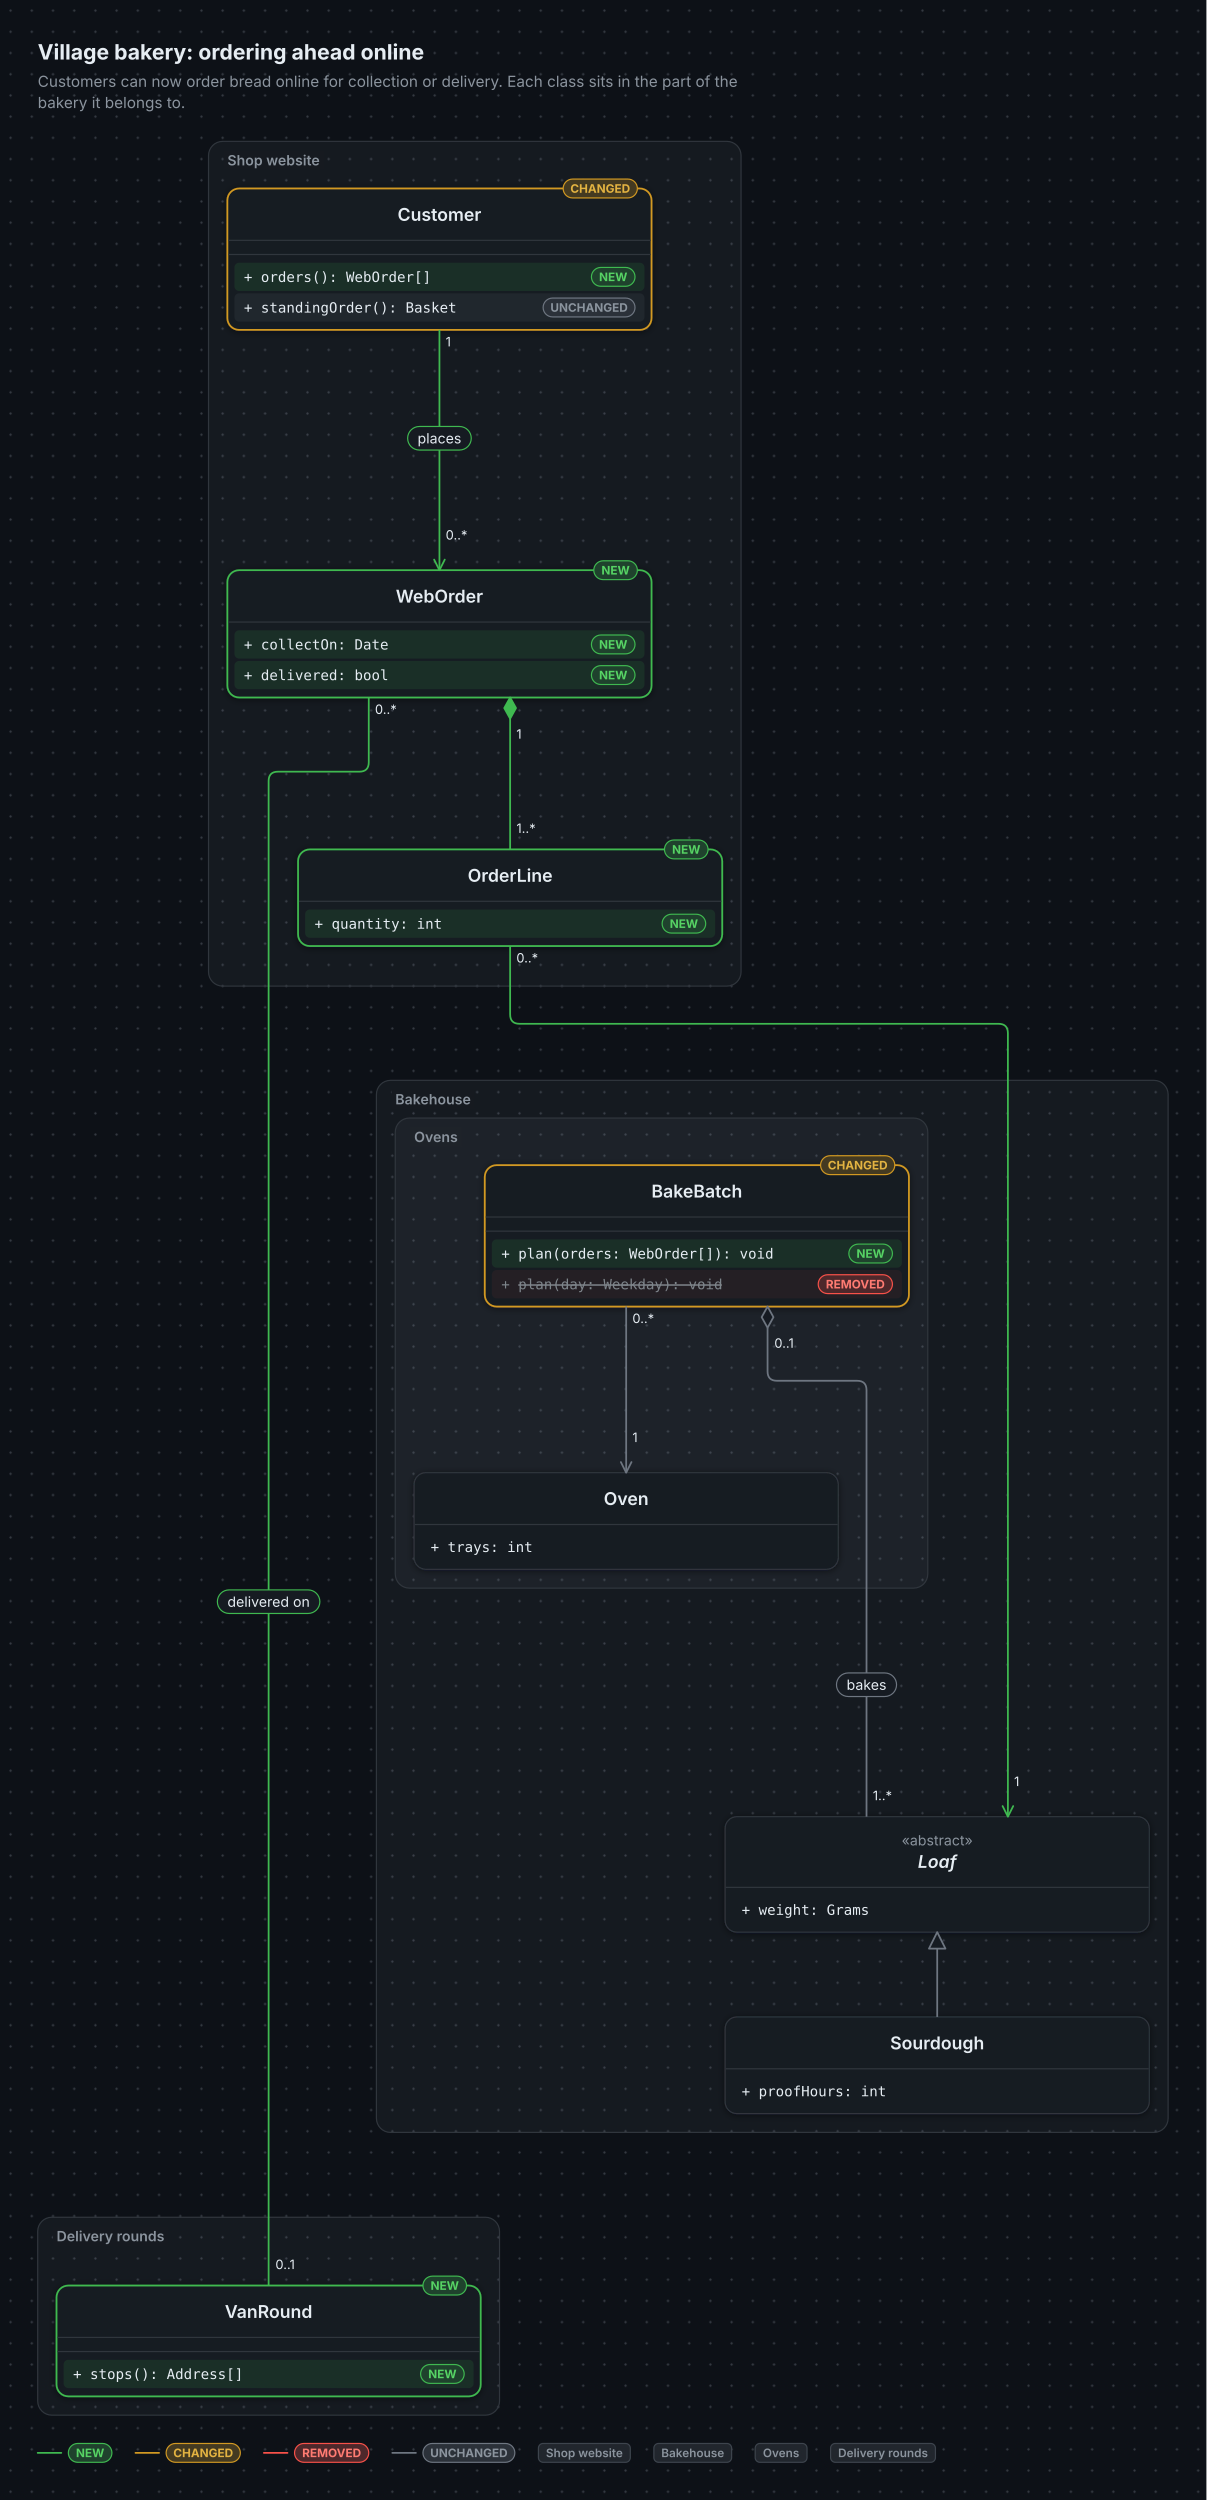
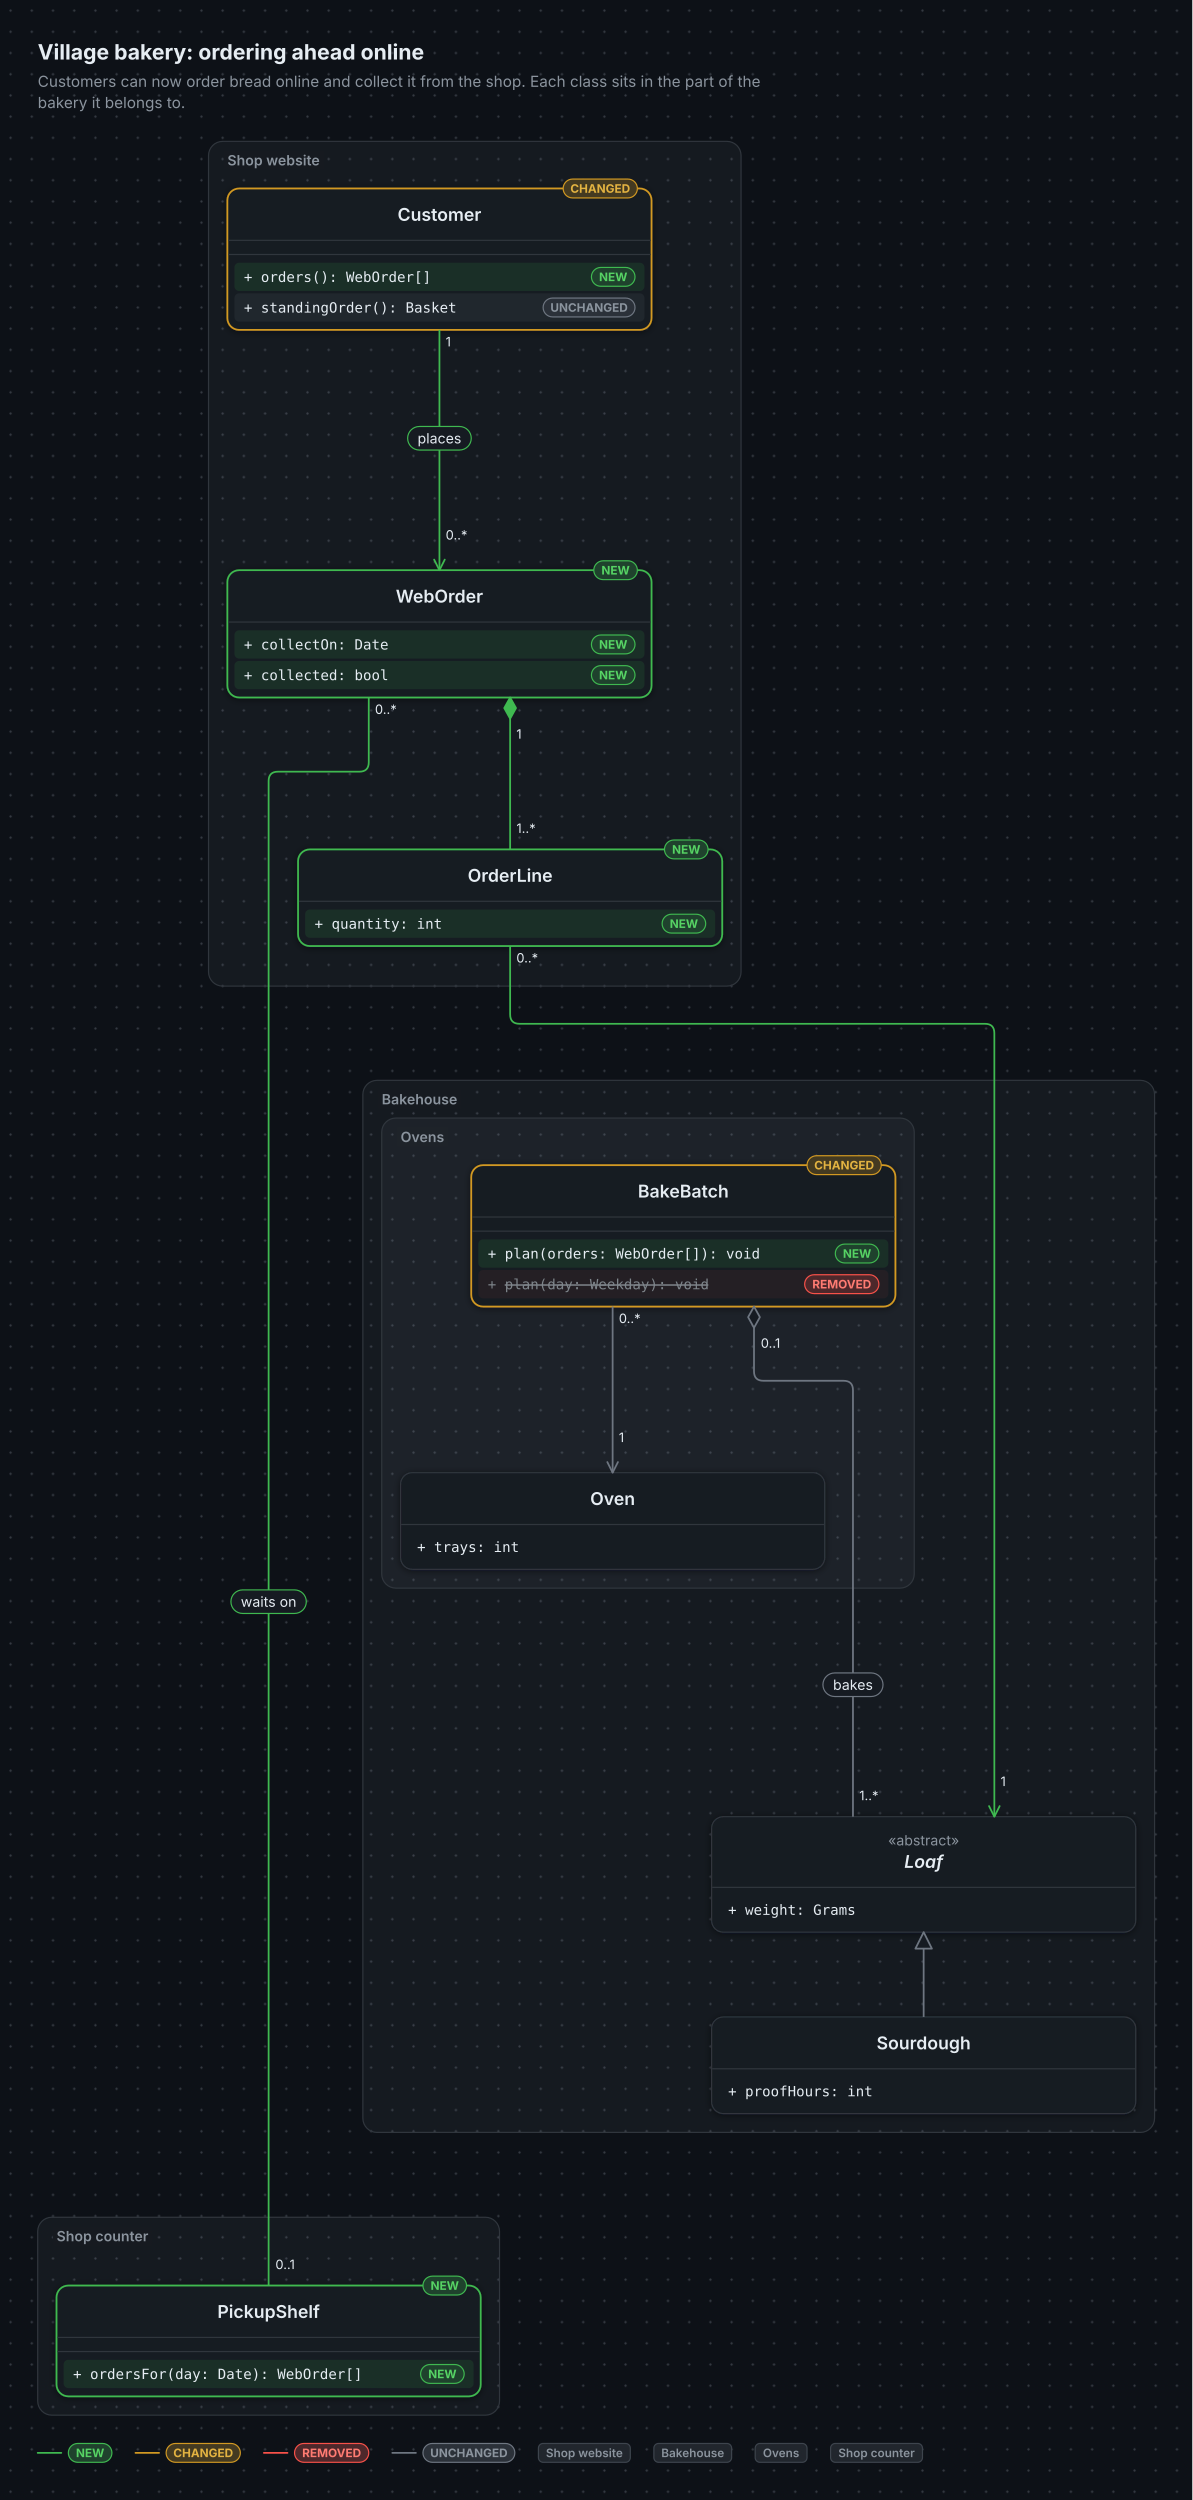
- <svg xmlns="http://www.w3.org/2000/svg" width="1024" height="2122" viewBox="0 0 1024 2122">
+ <svg xmlns="http://www.w3.org/2000/svg" width="1012" height="2122" viewBox="0 0 1012 2122">
  <defs>
    <pattern id="structa-grid-dark" width="18" height="18" patternUnits="userSpaceOnUse">
      <circle cx="9" cy="9" r="1" fill="#6e7681" fill-opacity="0.4" />
    </pattern>
    <filter id="structa-shadow-dark" x="-20%" y="-30%" width="140%" height="170%">
      <feDropShadow dx="0" dy="1" stdDeviation="3" flood-color="#010409" flood-opacity="0.5" />
    </filter>
  </defs>
-   <rect width="1024" height="2122" fill="#0d1117" />
-   <rect width="1024" height="2122" fill="url(#structa-grid-dark)" />
+   <rect width="1012" height="2122" fill="#0d1117" />
+   <rect width="1012" height="2122" fill="url(#structa-grid-dark)" />
  <g class="title">
    <text x="32" y="50.55" font-family="Structa Inter, Inter, sans-serif" font-size="18" font-weight="700" fill="#e6edf3">Village bakery: ordering ahead online</text>
  </g>
  <g class="description">
-     <text x="32" y="73.73" font-family="Structa Inter, Inter, sans-serif" font-size="13" font-weight="400" fill="#8b949e">Customers can now order bread online for collection or delivery. Each class sits in the part of the</text>
+     <text x="32" y="73.73" font-family="Structa Inter, Inter, sans-serif" font-size="13" font-weight="400" fill="#8b949e">Customers can now order bread online and collect it from the shop. Each class sits in the part of the</text>
    <text x="32" y="91.73" font-family="Structa Inter, Inter, sans-serif" font-size="13" font-weight="400" fill="#8b949e">bakery it belongs to.</text>
  </g>
  <g class="area" data-area="shop">
    <rect class="area-box" x="177" y="120" width="452" height="717" rx="12" fill="#8b949e" fill-opacity="0.07" stroke="#30363d" stroke-width="1" />
  </g>
  <g class="area" data-area="bakehouse">
-     <rect class="area-box" x="319.5" y="917" width="672" height="893" rx="12" fill="#8b949e" fill-opacity="0.07" stroke="#30363d" stroke-width="1" />
+     <rect class="area-box" x="308" y="917" width="672" height="893" rx="12" fill="#8b949e" fill-opacity="0.07" stroke="#30363d" stroke-width="1" />
  </g>
  <g class="area" data-area="ovens" data-parent="bakehouse">
-     <rect class="area-box" x="335.5" y="949" width="452" height="399" rx="12" fill="#8b949e" fill-opacity="0.07" stroke="#30363d" stroke-width="1" />
-   </g>
-   <g class="area" data-area="rounds">
+     <rect class="area-box" x="324" y="949" width="452" height="399" rx="12" fill="#8b949e" fill-opacity="0.07" stroke="#30363d" stroke-width="1" />
+   </g>
+   <g class="area" data-area="counter">
    <rect class="area-box" x="32" y="1882" width="392" height="168" rx="12" fill="#8b949e" fill-opacity="0.07" stroke="#30363d" stroke-width="1" />
  </g>
  <g class="card" data-id="customer" data-kind="class" data-status="changed" data-area="shop">
    <rect class="outline" x="193" y="160" width="360" height="120" rx="10" fill="#161b22" stroke="#d29922" stroke-width="1.5" filter="url(#structa-shadow-dark)" />
    <line class="divider" x1="193.75" y1="204" x2="552.25" y2="204" stroke="#30363d" stroke-width="1" />
    <line class="divider" x1="193.75" y1="216" x2="552.25" y2="216" stroke="#30363d" stroke-width="1" />
    <text x="373" y="187.46" font-family="Structa Inter, Inter, sans-serif" font-size="15" font-weight="600" fill="#e6edf3" text-anchor="middle">Customer</text>
    <g class="row" data-id="methods[0]" data-kind="method" data-status="new">
      <rect x="199" y="223" width="348" height="24" rx="4" fill="#3fb950" fill-opacity="0.12" />
      <g class="symbol">
        <text x="207" y="239.32" font-family="Structa JetBrains Mono, JetBrains Mono, monospace" font-size="12" font-weight="400" fill="#e6edf3">+</text>
      </g>
      <text x="221.4" y="239.32" font-family="Structa JetBrains Mono, JetBrains Mono, monospace" font-size="12" font-weight="400" fill="#e6edf3">orders(): WebOrder[]</text>
      <g class="badge">
        <rect x="502" y="227" width="37" height="16" rx="8" fill="#161b22" />
        <rect x="502" y="227" width="37" height="16" rx="8" fill="#3fb950" fill-opacity="0.25" stroke="#3fb950" stroke-width="1" />
        <text x="520.5" y="238.64" font-family="Structa Inter, Inter, sans-serif" font-size="10" font-weight="700" fill="#56d364" text-anchor="middle">NEW</text>
      </g>
    </g>
    <g class="row" data-id="methods[1]" data-kind="method" data-status="unchanged">
      <rect x="199" y="249" width="348" height="24" rx="4" fill="#6e7681" fill-opacity="0.12" />
      <g class="symbol">
        <text x="207" y="265.32" font-family="Structa JetBrains Mono, JetBrains Mono, monospace" font-size="12" font-weight="400" fill="#e6edf3">+</text>
      </g>
      <text x="221.4" y="265.32" font-family="Structa JetBrains Mono, JetBrains Mono, monospace" font-size="12" font-weight="400" fill="#e6edf3">standingOrder(): Basket</text>
      <g class="badge">
        <rect x="461" y="253" width="78" height="16" rx="8" fill="#161b22" />
        <rect x="461" y="253" width="78" height="16" rx="8" fill="#6e7681" fill-opacity="0.25" stroke="#6e7681" stroke-width="1" />
        <text x="500" y="264.64" font-family="Structa Inter, Inter, sans-serif" font-size="10" font-weight="700" fill="#8b949e" text-anchor="middle">UNCHANGED</text>
      </g>
    </g>
    <g class="badge">
      <rect x="478" y="152" width="63" height="16" rx="8" fill="#161b22" />
      <rect x="478" y="152" width="63" height="16" rx="8" fill="#d29922" fill-opacity="0.25" stroke="#d29922" stroke-width="1" />
      <text x="509.5" y="163.64" font-family="Structa Inter, Inter, sans-serif" font-size="10" font-weight="700" fill="#e3b341" text-anchor="middle">CHANGED</text>
    </g>
  </g>
  <g class="card" data-id="order" data-kind="class" data-status="new" data-area="shop">
    <rect class="outline" x="193" y="484" width="360" height="108" rx="10" fill="#161b22" stroke="#3fb950" stroke-width="1.5" filter="url(#structa-shadow-dark)" />
    <line class="divider" x1="193.75" y1="528" x2="552.25" y2="528" stroke="#30363d" stroke-width="1" />
    <text x="373" y="511.46" font-family="Structa Inter, Inter, sans-serif" font-size="15" font-weight="600" fill="#e6edf3" text-anchor="middle">WebOrder</text>
    <g class="row" data-id="properties[0]" data-kind="property" data-status="new">
      <rect x="199" y="535" width="348" height="24" rx="4" fill="#3fb950" fill-opacity="0.12" />
      <g class="symbol">
        <text x="207" y="551.32" font-family="Structa JetBrains Mono, JetBrains Mono, monospace" font-size="12" font-weight="400" fill="#e6edf3">+</text>
      </g>
      <text x="221.4" y="551.32" font-family="Structa JetBrains Mono, JetBrains Mono, monospace" font-size="12" font-weight="400" fill="#e6edf3">collectOn: Date</text>
      <g class="badge">
        <rect x="502" y="539" width="37" height="16" rx="8" fill="#161b22" />
        <rect x="502" y="539" width="37" height="16" rx="8" fill="#3fb950" fill-opacity="0.25" stroke="#3fb950" stroke-width="1" />
        <text x="520.5" y="550.64" font-family="Structa Inter, Inter, sans-serif" font-size="10" font-weight="700" fill="#56d364" text-anchor="middle">NEW</text>
      </g>
    </g>
    <g class="row" data-id="properties[1]" data-kind="property" data-status="new">
      <rect x="199" y="561" width="348" height="24" rx="4" fill="#3fb950" fill-opacity="0.12" />
      <g class="symbol">
        <text x="207" y="577.32" font-family="Structa JetBrains Mono, JetBrains Mono, monospace" font-size="12" font-weight="400" fill="#e6edf3">+</text>
      </g>
-       <text x="221.4" y="577.32" font-family="Structa JetBrains Mono, JetBrains Mono, monospace" font-size="12" font-weight="400" fill="#e6edf3">delivered: bool</text>
+       <text x="221.4" y="577.32" font-family="Structa JetBrains Mono, JetBrains Mono, monospace" font-size="12" font-weight="400" fill="#e6edf3">collected: bool</text>
      <g class="badge">
        <rect x="502" y="565" width="37" height="16" rx="8" fill="#161b22" />
        <rect x="502" y="565" width="37" height="16" rx="8" fill="#3fb950" fill-opacity="0.25" stroke="#3fb950" stroke-width="1" />
        <text x="520.5" y="576.64" font-family="Structa Inter, Inter, sans-serif" font-size="10" font-weight="700" fill="#56d364" text-anchor="middle">NEW</text>
      </g>
    </g>
    <g class="badge">
      <rect x="504" y="476" width="37" height="16" rx="8" fill="#161b22" />
      <rect x="504" y="476" width="37" height="16" rx="8" fill="#3fb950" fill-opacity="0.25" stroke="#3fb950" stroke-width="1" />
      <text x="522.5" y="487.64" font-family="Structa Inter, Inter, sans-serif" font-size="10" font-weight="700" fill="#56d364" text-anchor="middle">NEW</text>
    </g>
  </g>
  <g class="card" data-id="line" data-kind="class" data-status="new" data-area="shop">
    <rect class="outline" x="253" y="721" width="360" height="82" rx="10" fill="#161b22" stroke="#3fb950" stroke-width="1.5" filter="url(#structa-shadow-dark)" />
    <line class="divider" x1="253.75" y1="765" x2="612.25" y2="765" stroke="#30363d" stroke-width="1" />
    <text x="433" y="748.46" font-family="Structa Inter, Inter, sans-serif" font-size="15" font-weight="600" fill="#e6edf3" text-anchor="middle">OrderLine</text>
    <g class="row" data-id="properties[0]" data-kind="property" data-status="new">
      <rect x="259" y="772" width="348" height="24" rx="4" fill="#3fb950" fill-opacity="0.12" />
      <g class="symbol">
        <text x="267" y="788.32" font-family="Structa JetBrains Mono, JetBrains Mono, monospace" font-size="12" font-weight="400" fill="#e6edf3">+</text>
      </g>
      <text x="281.4" y="788.32" font-family="Structa JetBrains Mono, JetBrains Mono, monospace" font-size="12" font-weight="400" fill="#e6edf3">quantity: int</text>
      <g class="badge">
        <rect x="562" y="776" width="37" height="16" rx="8" fill="#161b22" />
        <rect x="562" y="776" width="37" height="16" rx="8" fill="#3fb950" fill-opacity="0.25" stroke="#3fb950" stroke-width="1" />
        <text x="580.5" y="787.64" font-family="Structa Inter, Inter, sans-serif" font-size="10" font-weight="700" fill="#56d364" text-anchor="middle">NEW</text>
      </g>
    </g>
    <g class="badge">
      <rect x="564" y="713" width="37" height="16" rx="8" fill="#161b22" />
      <rect x="564" y="713" width="37" height="16" rx="8" fill="#3fb950" fill-opacity="0.25" stroke="#3fb950" stroke-width="1" />
      <text x="582.5" y="724.64" font-family="Structa Inter, Inter, sans-serif" font-size="10" font-weight="700" fill="#56d364" text-anchor="middle">NEW</text>
    </g>
  </g>
  <g class="card" data-id="loaf" data-kind="class" data-area="bakehouse">
-     <rect class="outline" x="615.5" y="1542" width="360" height="98" rx="10" fill="#161b22" stroke="#30363d" stroke-width="1" filter="url(#structa-shadow-dark)" />
-     <line class="divider" x1="616" y1="1602" x2="975" y2="1602" stroke="#30363d" stroke-width="1" />
-     <text x="795.5" y="1566.37" font-family="Structa Inter, Inter, sans-serif" font-size="12" font-weight="400" fill="#8b949e" text-anchor="middle">«abstract»</text>
-     <text x="795.5" y="1585.46" font-family="Structa Inter, Inter, sans-serif" font-size="15" font-weight="600" font-style="italic" fill="#e6edf3" text-anchor="middle">Loaf</text>
+     <rect class="outline" x="604" y="1542" width="360" height="98" rx="10" fill="#161b22" stroke="#30363d" stroke-width="1" filter="url(#structa-shadow-dark)" />
+     <line class="divider" x1="604.5" y1="1602" x2="963.5" y2="1602" stroke="#30363d" stroke-width="1" />
+     <text x="784" y="1566.37" font-family="Structa Inter, Inter, sans-serif" font-size="12" font-weight="400" fill="#8b949e" text-anchor="middle">«abstract»</text>
+     <text x="784" y="1585.46" font-family="Structa Inter, Inter, sans-serif" font-size="15" font-weight="600" font-style="italic" fill="#e6edf3" text-anchor="middle">Loaf</text>
    <g class="row" data-id="properties[0]" data-kind="property">
      <g class="symbol">
-         <text x="629.5" y="1625.32" font-family="Structa JetBrains Mono, JetBrains Mono, monospace" font-size="12" font-weight="400" fill="#e6edf3">+</text>
-       </g>
-       <text x="643.9" y="1625.32" font-family="Structa JetBrains Mono, JetBrains Mono, monospace" font-size="12" font-weight="400" fill="#e6edf3">weight: Grams</text>
+         <text x="618" y="1625.32" font-family="Structa JetBrains Mono, JetBrains Mono, monospace" font-size="12" font-weight="400" fill="#e6edf3">+</text>
+       </g>
+       <text x="632.4" y="1625.32" font-family="Structa JetBrains Mono, JetBrains Mono, monospace" font-size="12" font-weight="400" fill="#e6edf3">weight: Grams</text>
    </g>
  </g>
  <g class="card" data-id="sourdough" data-kind="class" data-area="bakehouse">
-     <rect class="outline" x="615.5" y="1712" width="360" height="82" rx="10" fill="#161b22" stroke="#30363d" stroke-width="1" filter="url(#structa-shadow-dark)" />
-     <line class="divider" x1="616" y1="1756" x2="975" y2="1756" stroke="#30363d" stroke-width="1" />
-     <text x="795.5" y="1739.46" font-family="Structa Inter, Inter, sans-serif" font-size="15" font-weight="600" fill="#e6edf3" text-anchor="middle">Sourdough</text>
+     <rect class="outline" x="604" y="1712" width="360" height="82" rx="10" fill="#161b22" stroke="#30363d" stroke-width="1" filter="url(#structa-shadow-dark)" />
+     <line class="divider" x1="604.5" y1="1756" x2="963.5" y2="1756" stroke="#30363d" stroke-width="1" />
+     <text x="784" y="1739.46" font-family="Structa Inter, Inter, sans-serif" font-size="15" font-weight="600" fill="#e6edf3" text-anchor="middle">Sourdough</text>
    <g class="row" data-id="properties[0]" data-kind="property">
      <g class="symbol">
-         <text x="629.5" y="1779.32" font-family="Structa JetBrains Mono, JetBrains Mono, monospace" font-size="12" font-weight="400" fill="#e6edf3">+</text>
-       </g>
-       <text x="643.9" y="1779.32" font-family="Structa JetBrains Mono, JetBrains Mono, monospace" font-size="12" font-weight="400" fill="#e6edf3">proofHours: int</text>
+         <text x="618" y="1779.32" font-family="Structa JetBrains Mono, JetBrains Mono, monospace" font-size="12" font-weight="400" fill="#e6edf3">+</text>
+       </g>
+       <text x="632.4" y="1779.32" font-family="Structa JetBrains Mono, JetBrains Mono, monospace" font-size="12" font-weight="400" fill="#e6edf3">proofHours: int</text>
    </g>
  </g>
  <g class="card" data-id="batch" data-kind="class" data-status="changed" data-area="ovens">
-     <rect class="outline" x="411.5" y="989" width="360" height="120" rx="10" fill="#161b22" stroke="#d29922" stroke-width="1.5" filter="url(#structa-shadow-dark)" />
-     <line class="divider" x1="412.25" y1="1033" x2="770.75" y2="1033" stroke="#30363d" stroke-width="1" />
-     <line class="divider" x1="412.25" y1="1045" x2="770.75" y2="1045" stroke="#30363d" stroke-width="1" />
-     <text x="591.5" y="1016.46" font-family="Structa Inter, Inter, sans-serif" font-size="15" font-weight="600" fill="#e6edf3" text-anchor="middle">BakeBatch</text>
+     <rect class="outline" x="400" y="989" width="360" height="120" rx="10" fill="#161b22" stroke="#d29922" stroke-width="1.5" filter="url(#structa-shadow-dark)" />
+     <line class="divider" x1="400.75" y1="1033" x2="759.25" y2="1033" stroke="#30363d" stroke-width="1" />
+     <line class="divider" x1="400.75" y1="1045" x2="759.25" y2="1045" stroke="#30363d" stroke-width="1" />
+     <text x="580" y="1016.46" font-family="Structa Inter, Inter, sans-serif" font-size="15" font-weight="600" fill="#e6edf3" text-anchor="middle">BakeBatch</text>
    <g class="row" data-id="methods[0]" data-kind="method" data-status="new">
-       <rect x="417.5" y="1052" width="348" height="24" rx="4" fill="#3fb950" fill-opacity="0.12" />
-       <g class="symbol">
-         <text x="425.5" y="1068.32" font-family="Structa JetBrains Mono, JetBrains Mono, monospace" font-size="12" font-weight="400" fill="#e6edf3">+</text>
-       </g>
-       <text x="439.9" y="1068.32" font-family="Structa JetBrains Mono, JetBrains Mono, monospace" font-size="12" font-weight="400" fill="#e6edf3">plan(orders: WebOrder[]): void</text>
-       <g class="badge">
-         <rect x="720.5" y="1056" width="37" height="16" rx="8" fill="#161b22" />
-         <rect x="720.5" y="1056" width="37" height="16" rx="8" fill="#3fb950" fill-opacity="0.25" stroke="#3fb950" stroke-width="1" />
-         <text x="739" y="1067.64" font-family="Structa Inter, Inter, sans-serif" font-size="10" font-weight="700" fill="#56d364" text-anchor="middle">NEW</text>
+       <rect x="406" y="1052" width="348" height="24" rx="4" fill="#3fb950" fill-opacity="0.12" />
+       <g class="symbol">
+         <text x="414" y="1068.32" font-family="Structa JetBrains Mono, JetBrains Mono, monospace" font-size="12" font-weight="400" fill="#e6edf3">+</text>
+       </g>
+       <text x="428.4" y="1068.32" font-family="Structa JetBrains Mono, JetBrains Mono, monospace" font-size="12" font-weight="400" fill="#e6edf3">plan(orders: WebOrder[]): void</text>
+       <g class="badge">
+         <rect x="709" y="1056" width="37" height="16" rx="8" fill="#161b22" />
+         <rect x="709" y="1056" width="37" height="16" rx="8" fill="#3fb950" fill-opacity="0.25" stroke="#3fb950" stroke-width="1" />
+         <text x="727.5" y="1067.64" font-family="Structa Inter, Inter, sans-serif" font-size="10" font-weight="700" fill="#56d364" text-anchor="middle">NEW</text>
      </g>
    </g>
    <g class="row" data-id="methods[1]" data-kind="method" data-status="removed">
      <g class="faded" opacity="0.5">
-         <rect x="417.5" y="1078" width="348" height="24" rx="4" fill="#f85149" fill-opacity="0.12" />
+         <rect x="406" y="1078" width="348" height="24" rx="4" fill="#f85149" fill-opacity="0.12" />
        <g class="symbol">
-           <text x="425.5" y="1094.32" font-family="Structa JetBrains Mono, JetBrains Mono, monospace" font-size="12" font-weight="400" fill="#e6edf3">+</text>
+           <text x="414" y="1094.32" font-family="Structa JetBrains Mono, JetBrains Mono, monospace" font-size="12" font-weight="400" fill="#e6edf3">+</text>
        </g>
-         <text x="439.9" y="1094.32" font-family="Structa JetBrains Mono, JetBrains Mono, monospace" font-size="12" font-weight="400" fill="#e6edf3">plan(day: Weekday): void</text>
-         <line class="strike" x1="439.9" y1="1090.72" x2="612.7" y2="1090.72" stroke="#e6edf3" stroke-width="1.25" />
-       </g>
-       <g class="badge">
-         <rect x="694.5" y="1082" width="63" height="16" rx="8" fill="#161b22" />
-         <rect x="694.5" y="1082" width="63" height="16" rx="8" fill="#f85149" fill-opacity="0.25" stroke="#f85149" stroke-width="1" />
-         <text x="726" y="1093.64" font-family="Structa Inter, Inter, sans-serif" font-size="10" font-weight="700" fill="#ff7b72" text-anchor="middle">REMOVED</text>
-       </g>
-     </g>
-     <g class="badge">
-       <rect x="696.5" y="981" width="63" height="16" rx="8" fill="#161b22" />
-       <rect x="696.5" y="981" width="63" height="16" rx="8" fill="#d29922" fill-opacity="0.25" stroke="#d29922" stroke-width="1" />
-       <text x="728" y="992.64" font-family="Structa Inter, Inter, sans-serif" font-size="10" font-weight="700" fill="#e3b341" text-anchor="middle">CHANGED</text>
+         <text x="428.4" y="1094.32" font-family="Structa JetBrains Mono, JetBrains Mono, monospace" font-size="12" font-weight="400" fill="#e6edf3">plan(day: Weekday): void</text>
+         <line class="strike" x1="428.4" y1="1090.72" x2="601.2" y2="1090.72" stroke="#e6edf3" stroke-width="1.25" />
+       </g>
+       <g class="badge">
+         <rect x="683" y="1082" width="63" height="16" rx="8" fill="#161b22" />
+         <rect x="683" y="1082" width="63" height="16" rx="8" fill="#f85149" fill-opacity="0.25" stroke="#f85149" stroke-width="1" />
+         <text x="714.5" y="1093.64" font-family="Structa Inter, Inter, sans-serif" font-size="10" font-weight="700" fill="#ff7b72" text-anchor="middle">REMOVED</text>
+       </g>
+     </g>
+     <g class="badge">
+       <rect x="685" y="981" width="63" height="16" rx="8" fill="#161b22" />
+       <rect x="685" y="981" width="63" height="16" rx="8" fill="#d29922" fill-opacity="0.25" stroke="#d29922" stroke-width="1" />
+       <text x="716.5" y="992.64" font-family="Structa Inter, Inter, sans-serif" font-size="10" font-weight="700" fill="#e3b341" text-anchor="middle">CHANGED</text>
    </g>
  </g>
  <g class="card" data-id="oven" data-kind="class" data-area="ovens">
-     <rect class="outline" x="351.5" y="1250" width="360" height="82" rx="10" fill="#161b22" stroke="#30363d" stroke-width="1" filter="url(#structa-shadow-dark)" />
-     <line class="divider" x1="352" y1="1294" x2="711" y2="1294" stroke="#30363d" stroke-width="1" />
-     <text x="531.5" y="1277.46" font-family="Structa Inter, Inter, sans-serif" font-size="15" font-weight="600" fill="#e6edf3" text-anchor="middle">Oven</text>
+     <rect class="outline" x="340" y="1250" width="360" height="82" rx="10" fill="#161b22" stroke="#30363d" stroke-width="1" filter="url(#structa-shadow-dark)" />
+     <line class="divider" x1="340.5" y1="1294" x2="699.5" y2="1294" stroke="#30363d" stroke-width="1" />
+     <text x="520" y="1277.46" font-family="Structa Inter, Inter, sans-serif" font-size="15" font-weight="600" fill="#e6edf3" text-anchor="middle">Oven</text>
    <g class="row" data-id="properties[0]" data-kind="property">
      <g class="symbol">
-         <text x="365.5" y="1317.32" font-family="Structa JetBrains Mono, JetBrains Mono, monospace" font-size="12" font-weight="400" fill="#e6edf3">+</text>
-       </g>
-       <text x="379.9" y="1317.32" font-family="Structa JetBrains Mono, JetBrains Mono, monospace" font-size="12" font-weight="400" fill="#e6edf3">trays: int</text>
-     </g>
-   </g>
-   <g class="card" data-id="round" data-kind="class" data-status="new" data-area="rounds">
+         <text x="354" y="1317.32" font-family="Structa JetBrains Mono, JetBrains Mono, monospace" font-size="12" font-weight="400" fill="#e6edf3">+</text>
+       </g>
+       <text x="368.4" y="1317.32" font-family="Structa JetBrains Mono, JetBrains Mono, monospace" font-size="12" font-weight="400" fill="#e6edf3">trays: int</text>
+     </g>
+   </g>
+   <g class="card" data-id="shelf" data-kind="class" data-status="new" data-area="counter">
    <rect class="outline" x="48" y="1940" width="360" height="94" rx="10" fill="#161b22" stroke="#3fb950" stroke-width="1.5" filter="url(#structa-shadow-dark)" />
    <line class="divider" x1="48.75" y1="1984" x2="407.25" y2="1984" stroke="#30363d" stroke-width="1" />
    <line class="divider" x1="48.75" y1="1996" x2="407.25" y2="1996" stroke="#30363d" stroke-width="1" />
-     <text x="228" y="1967.46" font-family="Structa Inter, Inter, sans-serif" font-size="15" font-weight="600" fill="#e6edf3" text-anchor="middle">VanRound</text>
+     <text x="228" y="1967.46" font-family="Structa Inter, Inter, sans-serif" font-size="15" font-weight="600" fill="#e6edf3" text-anchor="middle">PickupShelf</text>
    <g class="row" data-id="methods[0]" data-kind="method" data-status="new">
      <rect x="54" y="2003" width="348" height="24" rx="4" fill="#3fb950" fill-opacity="0.12" />
      <g class="symbol">
        <text x="62" y="2019.32" font-family="Structa JetBrains Mono, JetBrains Mono, monospace" font-size="12" font-weight="400" fill="#e6edf3">+</text>
      </g>
-       <text x="76.4" y="2019.32" font-family="Structa JetBrains Mono, JetBrains Mono, monospace" font-size="12" font-weight="400" fill="#e6edf3">stops(): Address[]</text>
+       <text x="76.4" y="2019.32" font-family="Structa JetBrains Mono, JetBrains Mono, monospace" font-size="12" font-weight="400" fill="#e6edf3">ordersFor(day: Date): WebOrder[]</text>
      <g class="badge">
        <rect x="357" y="2007" width="37" height="16" rx="8" fill="#161b22" />
        <rect x="357" y="2007" width="37" height="16" rx="8" fill="#3fb950" fill-opacity="0.25" stroke="#3fb950" stroke-width="1" />
        <text x="375.5" y="2018.64" font-family="Structa Inter, Inter, sans-serif" font-size="10" font-weight="700" fill="#56d364" text-anchor="middle">NEW</text>
      </g>
    </g>
    <g class="badge">
      <rect x="359" y="1932" width="37" height="16" rx="8" fill="#161b22" />
      <rect x="359" y="1932" width="37" height="16" rx="8" fill="#3fb950" fill-opacity="0.25" stroke="#3fb950" stroke-width="1" />
      <text x="377.5" y="1943.64" font-family="Structa Inter, Inter, sans-serif" font-size="10" font-weight="700" fill="#56d364" text-anchor="middle">NEW</text>
    </g>
  </g>
  <g class="line" data-id="edges[0]" data-kind="association" data-from="customer" data-to="order" data-status="new">
    <path d="M373 280 L373 484" fill="none" stroke="#3fb950" stroke-width="1.5" stroke-linejoin="round" />
    <path d="M368.5 475 L373 484 L377.5 475" fill="none" stroke="#3fb950" stroke-width="1.5" stroke-linecap="round" stroke-linejoin="round" />
    <g class="end-label" data-end="from">
      <text x="380.5" y="294" font-family="Structa Inter, Inter, sans-serif" font-size="11" font-weight="400" fill="#e6edf3" text-anchor="middle">1</text>
    </g>
    <g class="end-label" data-end="to">
      <text x="387.5" y="458" font-family="Structa Inter, Inter, sans-serif" font-size="11" font-weight="400" fill="#e6edf3" text-anchor="middle">0..*</text>
    </g>
  </g>
  <g class="line" data-id="edges[1]" data-kind="composition" data-from="order" data-to="line" data-status="new">
    <path d="M433 610 L433 721" fill="none" stroke="#3fb950" stroke-width="1.5" stroke-linejoin="round" />
    <path d="M433 592 L438 601 L433 610 L428 601 Z" fill="#3fb950" stroke="#3fb950" stroke-width="1.5" stroke-linejoin="round" />
    <g class="end-label" data-end="from">
      <text x="440.5" y="627" font-family="Structa Inter, Inter, sans-serif" font-size="11" font-weight="400" fill="#e6edf3" text-anchor="middle">1</text>
    </g>
    <g class="end-label" data-end="to">
      <text x="446.5" y="707" font-family="Structa Inter, Inter, sans-serif" font-size="11" font-weight="400" fill="#e6edf3" text-anchor="middle">1..*</text>
    </g>
  </g>
  <g class="line" data-id="edges[2]" data-kind="association" data-from="line" data-to="loaf" data-status="new">
-     <path d="M433 803 L433 861 Q433 869 441 869 L847.5 869 Q855.5 869 855.5 877 L855.5 1542" fill="none" stroke="#3fb950" stroke-width="1.5" stroke-linejoin="round" />
-     <path d="M851 1533 L855.5 1542 L860 1533" fill="none" stroke="#3fb950" stroke-width="1.5" stroke-linecap="round" stroke-linejoin="round" />
+     <path d="M433 803 L433 861 Q433 869 441 869 L836 869 Q844 869 844 877 L844 1542" fill="none" stroke="#3fb950" stroke-width="1.5" stroke-linejoin="round" />
+     <path d="M839.5 1533 L844 1542 L848.5 1533" fill="none" stroke="#3fb950" stroke-width="1.5" stroke-linecap="round" stroke-linejoin="round" />
    <g class="end-label" data-end="from">
      <text x="447.5" y="817" font-family="Structa Inter, Inter, sans-serif" font-size="11" font-weight="400" fill="#e6edf3" text-anchor="middle">0..*</text>
    </g>
    <g class="end-label" data-end="to">
-       <text x="863" y="1516" font-family="Structa Inter, Inter, sans-serif" font-size="11" font-weight="400" fill="#e6edf3" text-anchor="middle">1</text>
-     </g>
-   </g>
-   <g class="line" data-id="edges[3]" data-kind="association" data-from="order" data-to="round" data-status="new">
+       <text x="851.5" y="1516" font-family="Structa Inter, Inter, sans-serif" font-size="11" font-weight="400" fill="#e6edf3" text-anchor="middle">1</text>
+     </g>
+   </g>
+   <g class="line" data-id="edges[3]" data-kind="association" data-from="order" data-to="shelf" data-status="new">
    <path d="M313 592 L313 647 Q313 655 305 655 L236 655 Q228 655 228 663 L228 1940" fill="none" stroke="#3fb950" stroke-width="1.5" stroke-linejoin="round" />
    <g class="end-label" data-end="from">
      <text x="327.5" y="606" font-family="Structa Inter, Inter, sans-serif" font-size="11" font-weight="400" fill="#e6edf3" text-anchor="middle">0..*</text>
    </g>
    <g class="end-label" data-end="to">
      <text x="242" y="1926" font-family="Structa Inter, Inter, sans-serif" font-size="11" font-weight="400" fill="#e6edf3" text-anchor="middle">0..1</text>
    </g>
  </g>
  <g class="line" data-id="edges[4]" data-kind="inherits" data-from="sourdough" data-to="loaf">
-     <path d="M795.5 1712 L795.5 1654" fill="none" stroke="#6e7681" stroke-width="1.5" stroke-linejoin="round" />
-     <path d="M795.5 1640 L802.5 1654 L788.5 1654 Z" fill="#161b22" stroke="#6e7681" stroke-width="1.5" stroke-linejoin="round" />
+     <path d="M784 1712 L784 1654" fill="none" stroke="#6e7681" stroke-width="1.5" stroke-linejoin="round" />
+     <path d="M784 1640 L791 1654 L777 1654 Z" fill="#161b22" stroke="#6e7681" stroke-width="1.5" stroke-linejoin="round" />
  </g>
  <g class="line" data-id="edges[5]" data-kind="aggregation" data-from="batch" data-to="loaf">
-     <path d="M651.5 1127 L651.5 1164 Q651.5 1172 659.5 1172 L727.5 1172 Q735.5 1172 735.5 1180 L735.5 1542" fill="none" stroke="#6e7681" stroke-width="1.5" stroke-linejoin="round" />
-     <path d="M651.5 1109 L656.5 1118 L651.5 1127 L646.5 1118 Z" fill="#161b22" stroke="#6e7681" stroke-width="1.5" stroke-linejoin="round" />
-     <g class="end-label" data-end="from">
-       <text x="665.5" y="1144" font-family="Structa Inter, Inter, sans-serif" font-size="11" font-weight="400" fill="#e6edf3" text-anchor="middle">0..1</text>
-     </g>
-     <g class="end-label" data-end="to">
-       <text x="749" y="1528" font-family="Structa Inter, Inter, sans-serif" font-size="11" font-weight="400" fill="#e6edf3" text-anchor="middle">1..*</text>
+     <path d="M640 1127 L640 1164 Q640 1172 648 1172 L716 1172 Q724 1172 724 1180 L724 1542" fill="none" stroke="#6e7681" stroke-width="1.5" stroke-linejoin="round" />
+     <path d="M640 1109 L645 1118 L640 1127 L635 1118 Z" fill="#161b22" stroke="#6e7681" stroke-width="1.5" stroke-linejoin="round" />
+     <g class="end-label" data-end="from">
+       <text x="654" y="1144" font-family="Structa Inter, Inter, sans-serif" font-size="11" font-weight="400" fill="#e6edf3" text-anchor="middle">0..1</text>
+     </g>
+     <g class="end-label" data-end="to">
+       <text x="737.5" y="1528" font-family="Structa Inter, Inter, sans-serif" font-size="11" font-weight="400" fill="#e6edf3" text-anchor="middle">1..*</text>
    </g>
  </g>
  <g class="line" data-id="edges[6]" data-kind="association" data-from="batch" data-to="oven">
-     <path d="M531.5 1109 L531.5 1250" fill="none" stroke="#6e7681" stroke-width="1.5" stroke-linejoin="round" />
-     <path d="M527 1241 L531.5 1250 L536 1241" fill="none" stroke="#6e7681" stroke-width="1.5" stroke-linecap="round" stroke-linejoin="round" />
-     <g class="end-label" data-end="from">
-       <text x="546" y="1123" font-family="Structa Inter, Inter, sans-serif" font-size="11" font-weight="400" fill="#e6edf3" text-anchor="middle">0..*</text>
-     </g>
-     <g class="end-label" data-end="to">
-       <text x="539" y="1224" font-family="Structa Inter, Inter, sans-serif" font-size="11" font-weight="400" fill="#e6edf3" text-anchor="middle">1</text>
+     <path d="M520 1109 L520 1250" fill="none" stroke="#6e7681" stroke-width="1.5" stroke-linejoin="round" />
+     <path d="M515.5 1241 L520 1250 L524.5 1241" fill="none" stroke="#6e7681" stroke-width="1.5" stroke-linecap="round" stroke-linejoin="round" />
+     <g class="end-label" data-end="from">
+       <text x="534.5" y="1123" font-family="Structa Inter, Inter, sans-serif" font-size="11" font-weight="400" fill="#e6edf3" text-anchor="middle">0..*</text>
+     </g>
+     <g class="end-label" data-end="to">
+       <text x="527.5" y="1224" font-family="Structa Inter, Inter, sans-serif" font-size="11" font-weight="400" fill="#e6edf3" text-anchor="middle">1</text>
    </g>
  </g>
  <g class="area-names">
    <g class="area-name" data-area="shop">
      <rect x="190" y="128" width="84.69" height="16" fill="#161a20" />
      <text x="193" y="140.37" font-family="Structa Inter, Inter, sans-serif" font-size="12" font-weight="600" fill="#8b949e">Shop website</text>
    </g>
    <g class="area-name" data-area="bakehouse">
-       <rect x="332.5" y="925" width="70.42" height="16" fill="#161a20" />
-       <text x="335.5" y="937.37" font-family="Structa Inter, Inter, sans-serif" font-size="12" font-weight="600" fill="#8b949e">Bakehouse</text>
+       <rect x="321" y="925" width="70.42" height="16" fill="#161a20" />
+       <text x="324" y="937.37" font-family="Structa Inter, Inter, sans-serif" font-size="12" font-weight="600" fill="#8b949e">Bakehouse</text>
    </g>
    <g class="area-name" data-area="ovens">
-       <rect x="348.5" y="957" width="43.29" height="16" fill="#1e2329" />
-       <text x="351.5" y="969.37" font-family="Structa Inter, Inter, sans-serif" font-size="12" font-weight="600" fill="#8b949e">Ovens</text>
-     </g>
-     <g class="area-name" data-area="rounds">
-       <rect x="45" y="1890" width="97.87" height="16" fill="#161a20" />
-       <text x="48" y="1902.37" font-family="Structa Inter, Inter, sans-serif" font-size="12" font-weight="600" fill="#8b949e">Delivery rounds</text>
+       <rect x="337" y="957" width="43.29" height="16" fill="#1e2329" />
+       <text x="340" y="969.37" font-family="Structa Inter, Inter, sans-serif" font-size="12" font-weight="600" fill="#8b949e">Ovens</text>
+     </g>
+     <g class="area-name" data-area="counter">
+       <rect x="45" y="1890" width="84.05" height="16" fill="#161a20" />
+       <text x="48" y="1902.37" font-family="Structa Inter, Inter, sans-serif" font-size="12" font-weight="600" fill="#8b949e">Shop counter</text>
    </g>
  </g>
  <g class="line-labels">
    <g class="line-label" data-line="edges[0]">
      <rect x="346" y="362" width="54" height="20" rx="10" fill="#161b22" stroke="#3fb950" stroke-width="1" />
      <text x="373" y="376.37" font-family="Structa Inter, Inter, sans-serif" font-size="12" font-weight="400" fill="#e6edf3" text-anchor="middle">places</text>
    </g>
    <g class="line-label" data-line="edges[3]">
-       <rect x="184.5" y="1349.5" width="87" height="20" rx="10" fill="#161b22" stroke="#3fb950" stroke-width="1" />
-       <text x="228" y="1363.87" font-family="Structa Inter, Inter, sans-serif" font-size="12" font-weight="400" fill="#e6edf3" text-anchor="middle">delivered on</text>
+       <rect x="196" y="1349.5" width="64" height="20" rx="10" fill="#161b22" stroke="#3fb950" stroke-width="1" />
+       <text x="228" y="1363.87" font-family="Structa Inter, Inter, sans-serif" font-size="12" font-weight="400" fill="#e6edf3" text-anchor="middle">waits on</text>
    </g>
    <g class="line-label" data-line="edges[5]">
-       <rect x="710" y="1420" width="51" height="20" rx="10" fill="#161b22" stroke="#6e7681" stroke-width="1" />
-       <text x="735.5" y="1434.37" font-family="Structa Inter, Inter, sans-serif" font-size="12" font-weight="400" fill="#e6edf3" text-anchor="middle">bakes</text>
+       <rect x="698.5" y="1420" width="51" height="20" rx="10" fill="#161b22" stroke="#6e7681" stroke-width="1" />
+       <text x="724" y="1434.37" font-family="Structa Inter, Inter, sans-serif" font-size="12" font-weight="400" fill="#e6edf3" text-anchor="middle">bakes</text>
    </g>
  </g>
  <g class="legend">
    <g class="legend-item" data-status="new">
      <line class="swatch" x1="32" y1="2082" x2="52" y2="2082" stroke="#3fb950" stroke-width="1.5" stroke-linecap="round" />
      <g class="badge">
        <rect x="58" y="2074" width="37" height="16" rx="8" fill="#161b22" />
        <rect x="58" y="2074" width="37" height="16" rx="8" fill="#3fb950" fill-opacity="0.25" stroke="#3fb950" stroke-width="1" />
        <text x="76.5" y="2085.64" font-family="Structa Inter, Inter, sans-serif" font-size="10" font-weight="700" fill="#56d364" text-anchor="middle">NEW</text>
      </g>
    </g>
    <g class="legend-item" data-status="changed">
      <line class="swatch" x1="115" y1="2082" x2="135" y2="2082" stroke="#d29922" stroke-width="1.5" stroke-linecap="round" />
      <g class="badge">
        <rect x="141" y="2074" width="63" height="16" rx="8" fill="#161b22" />
        <rect x="141" y="2074" width="63" height="16" rx="8" fill="#d29922" fill-opacity="0.25" stroke="#d29922" stroke-width="1" />
        <text x="172.5" y="2085.64" font-family="Structa Inter, Inter, sans-serif" font-size="10" font-weight="700" fill="#e3b341" text-anchor="middle">CHANGED</text>
      </g>
    </g>
    <g class="legend-item" data-status="removed">
      <line class="swatch" x1="224" y1="2082" x2="244" y2="2082" stroke="#f85149" stroke-width="1.5" stroke-linecap="round" />
      <g class="badge">
        <rect x="250" y="2074" width="63" height="16" rx="8" fill="#161b22" />
        <rect x="250" y="2074" width="63" height="16" rx="8" fill="#f85149" fill-opacity="0.25" stroke="#f85149" stroke-width="1" />
        <text x="281.5" y="2085.64" font-family="Structa Inter, Inter, sans-serif" font-size="10" font-weight="700" fill="#ff7b72" text-anchor="middle">REMOVED</text>
      </g>
    </g>
    <g class="legend-item" data-status="unchanged">
      <line class="swatch" x1="333" y1="2082" x2="353" y2="2082" stroke="#6e7681" stroke-width="1.5" stroke-linecap="round" />
      <g class="badge">
        <rect x="359" y="2074" width="78" height="16" rx="8" fill="#161b22" />
        <rect x="359" y="2074" width="78" height="16" rx="8" fill="#6e7681" fill-opacity="0.25" stroke="#6e7681" stroke-width="1" />
        <text x="398" y="2085.64" font-family="Structa Inter, Inter, sans-serif" font-size="10" font-weight="700" fill="#8b949e" text-anchor="middle">UNCHANGED</text>
      </g>
    </g>
    <g class="legend-item" data-area="shop">
      <g class="tag" data-area="shop">
        <rect x="457" y="2074" width="78" height="16" rx="4" fill="#21262d" stroke="#3d444d" stroke-width="1" />
        <text x="496" y="2085.64" font-family="Structa Inter, Inter, sans-serif" font-size="10" font-weight="600" fill="#8b949e" text-anchor="middle">Shop website</text>
      </g>
    </g>
    <g class="legend-item" data-area="bakehouse">
      <g class="tag" data-area="bakehouse">
        <rect x="555" y="2074" width="66" height="16" rx="4" fill="#21262d" stroke="#3d444d" stroke-width="1" />
        <text x="588" y="2085.64" font-family="Structa Inter, Inter, sans-serif" font-size="10" font-weight="600" fill="#8b949e" text-anchor="middle">Bakehouse</text>
      </g>
    </g>
    <g class="legend-item" data-area="ovens">
      <g class="tag" data-area="ovens">
        <rect x="641" y="2074" width="44" height="16" rx="4" fill="#21262d" stroke="#3d444d" stroke-width="1" />
        <text x="663" y="2085.64" font-family="Structa Inter, Inter, sans-serif" font-size="10" font-weight="600" fill="#8b949e" text-anchor="middle">Ovens</text>
      </g>
    </g>
-     <g class="legend-item" data-area="rounds">
-       <g class="tag" data-area="rounds">
-         <rect x="705" y="2074" width="89" height="16" rx="4" fill="#21262d" stroke="#3d444d" stroke-width="1" />
-         <text x="749.5" y="2085.64" font-family="Structa Inter, Inter, sans-serif" font-size="10" font-weight="600" fill="#8b949e" text-anchor="middle">Delivery rounds</text>
+     <g class="legend-item" data-area="counter">
+       <g class="tag" data-area="counter">
+         <rect x="705" y="2074" width="78" height="16" rx="4" fill="#21262d" stroke="#3d444d" stroke-width="1" />
+         <text x="744" y="2085.64" font-family="Structa Inter, Inter, sans-serif" font-size="10" font-weight="600" fill="#8b949e" text-anchor="middle">Shop counter</text>
      </g>
    </g>
  </g>
</svg>
